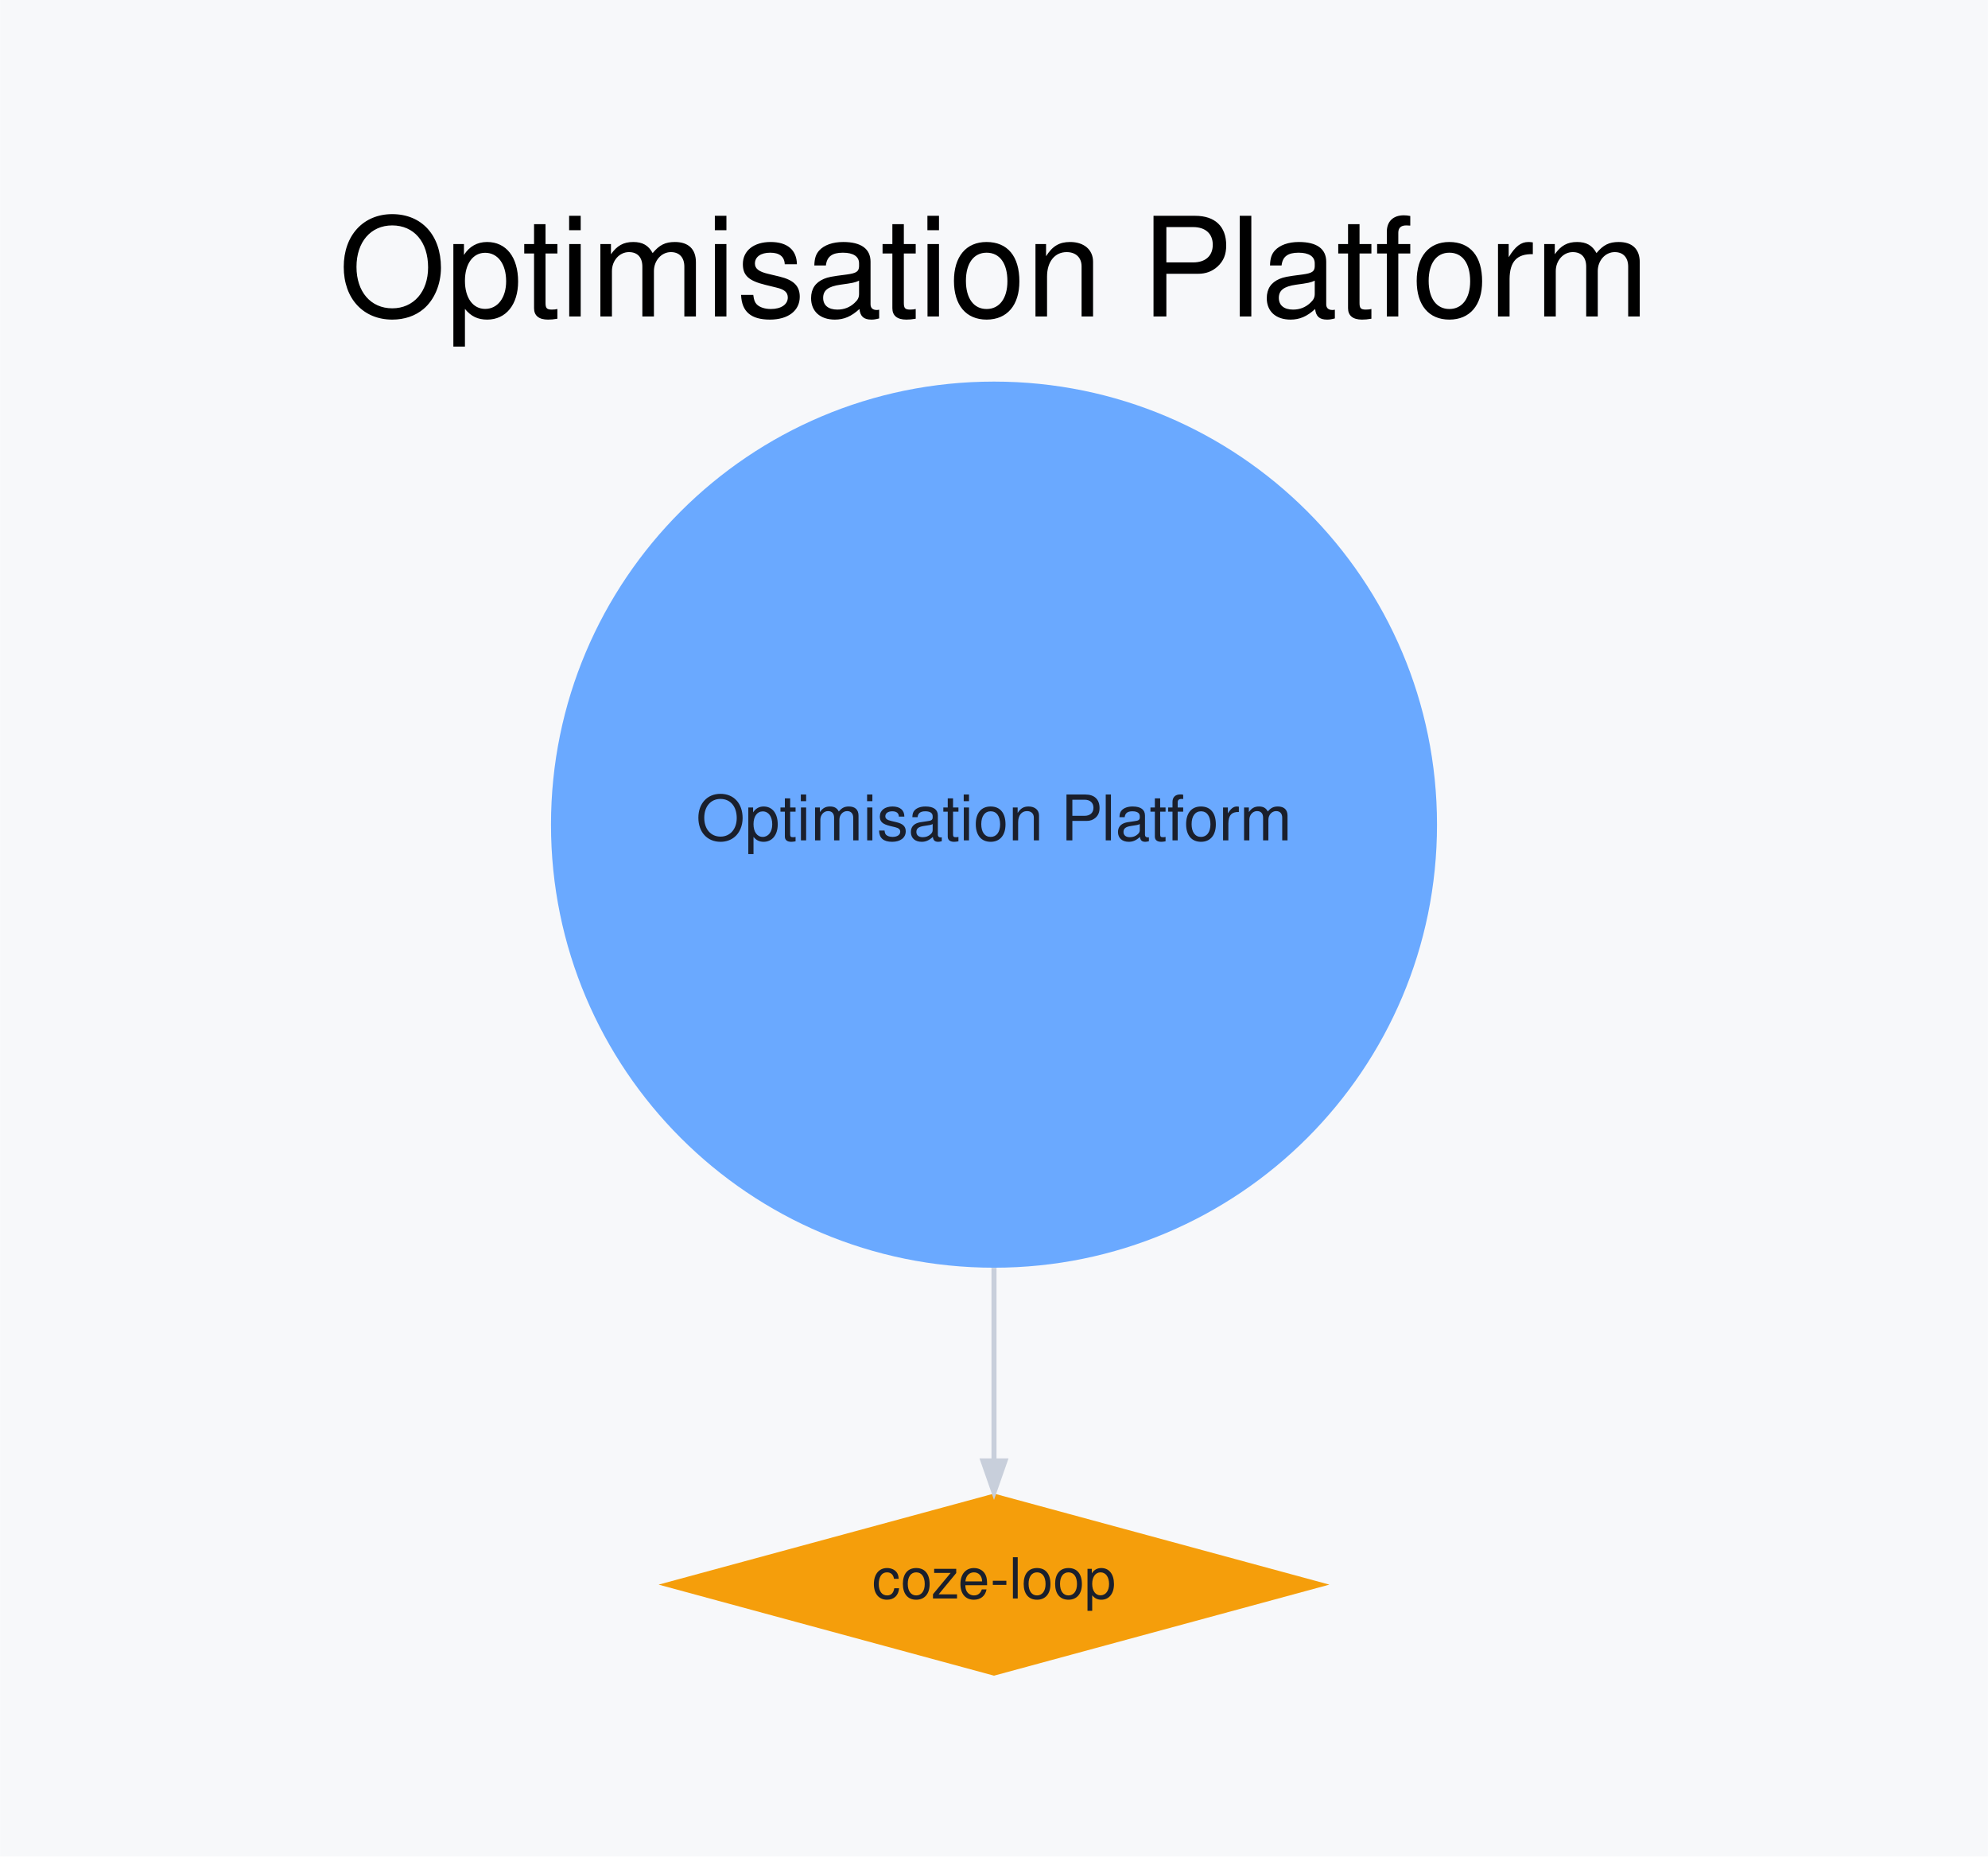
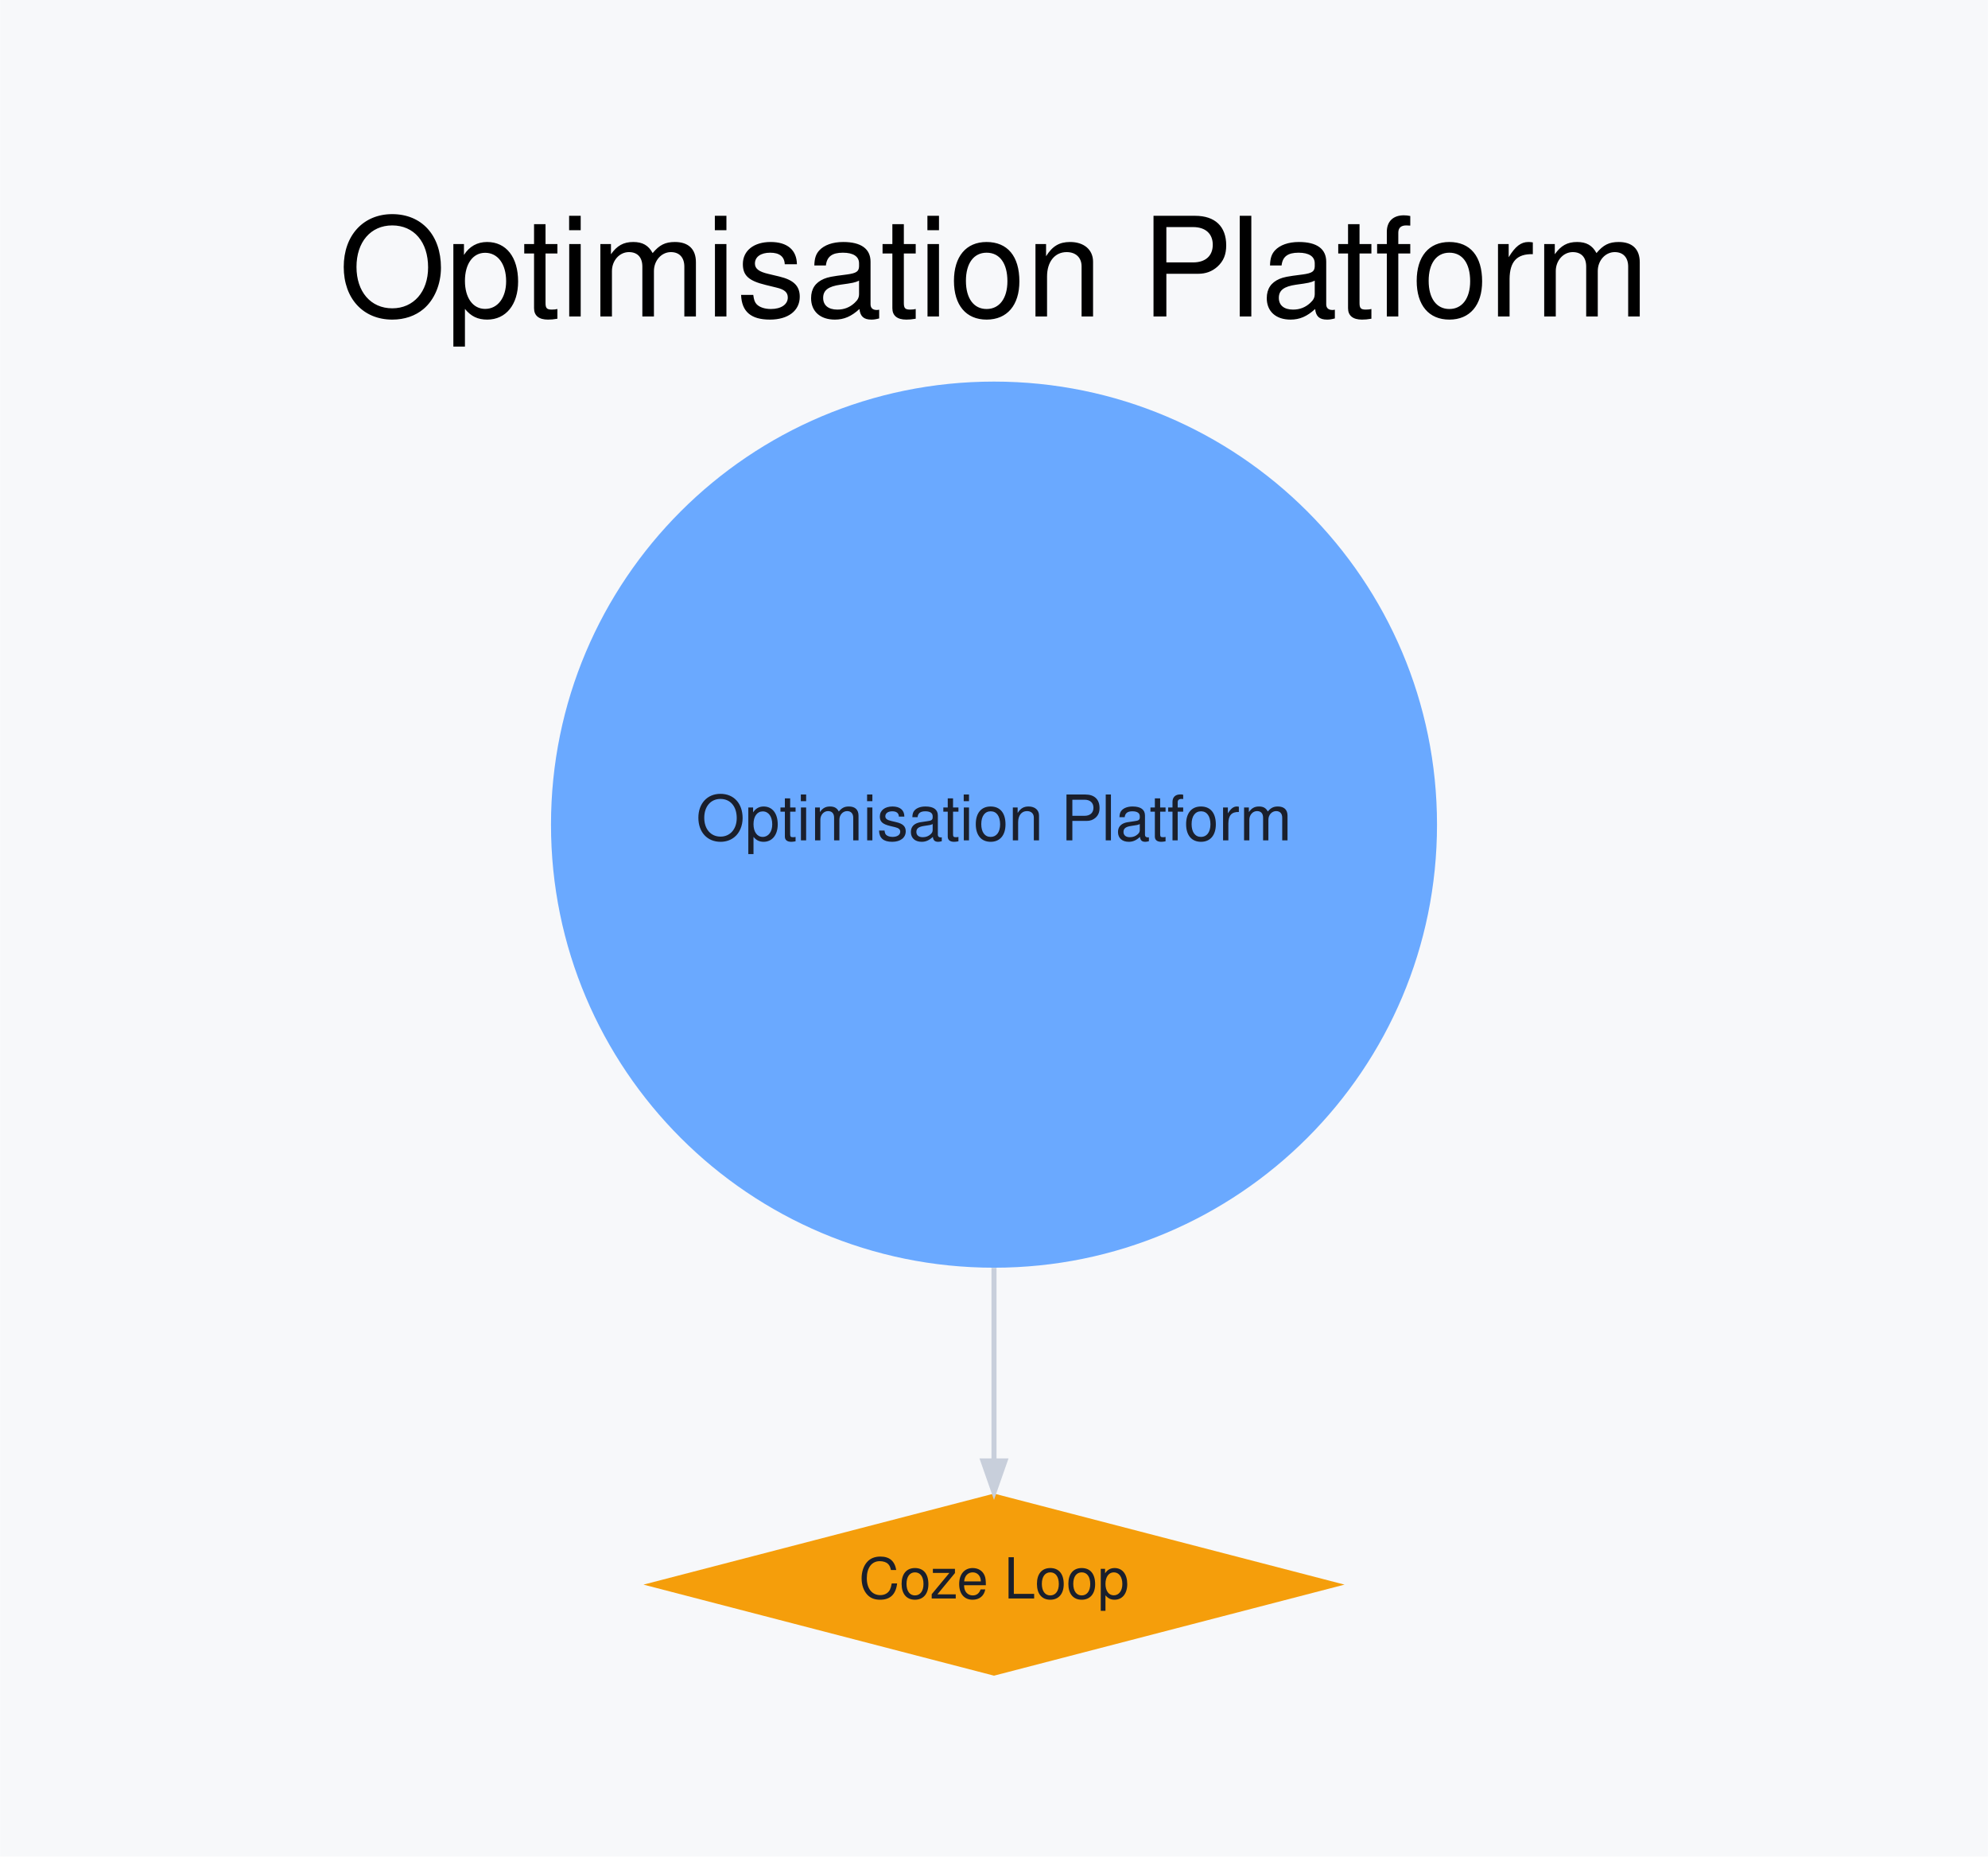
<svg xmlns="http://www.w3.org/2000/svg" xmlns:xlink="http://www.w3.org/1999/xlink" width="317pt" height="296pt" viewBox="0.00 0.00 316.60 295.66">
  <g id="graph0" class="graph" transform="scale(1 1) rotate(0) translate(28.8 266.86)">
    <polygon fill="#f7f8fa" stroke="transparent" points="-28.8,28.8 -28.8,-266.86 287.8,-266.86 287.8,28.8 -28.8,28.8" />
    <text text-anchor="middle" x="129.5" y="-216.46" font-family="Helvetica,sans-Serif" font-size="22.00">Optimisation Platform</text>
    <g id="node1" class="node">
      <g id="a_node1">
        <a xlink:title="Platforms focused on optimising agent/LLM pipelines.">
          <ellipse fill="#6aa9ff" stroke="black" stroke-width="0" cx="129.5" cy="-135.53" rx="70.56" ry="70.56" />
          <text text-anchor="middle" x="129.5" y="-133.03" font-family="Helvetica,sans-Serif" font-size="10.00" fill="#1a1f2c">Optimisation Platform</text>
        </a>
      </g>
    </g>
    <g id="node2" class="node">
      <g id="a_node2">
        <a xlink:href="https://github.com/coze-dev/coze-loop" xlink:title="https://github.com/coze-dev/coze-loop">
-           <polygon fill="#f59e0b" stroke="black" stroke-width="0" points="129.5,-29 76.08,-14.5 129.5,0 182.92,-14.5 129.5,-29" />
-           <text text-anchor="middle" x="129.5" y="-12.3" font-family="Helvetica,sans-Serif" font-size="9.00" fill="#1a1f2c">coze-loop</text>
+           <polygon fill="#f59e0b" stroke="black" stroke-width="0" points="129.5,-29 73.67,-14.5 129.5,0 185.33,-14.5 129.5,-29" />
+           <text text-anchor="middle" x="129.5" y="-12.3" font-family="Helvetica,sans-Serif" font-size="9.00" fill="#1a1f2c">Coze Loop</text>
        </a>
      </g>
    </g>
    <g id="edge1" class="edge">
      <path fill="none" stroke="#c8cfdb" stroke-width="0.8" d="M129.5,-64.95C129.5,-53.65 129.5,-42.86 129.5,-34.26" />
      <polygon fill="#c8cfdb" stroke="#c8cfdb" stroke-width="0.8" points="131.25,-34.2 129.5,-29.2 127.75,-34.2 131.25,-34.2" />
    </g>
  </g>
</svg>
